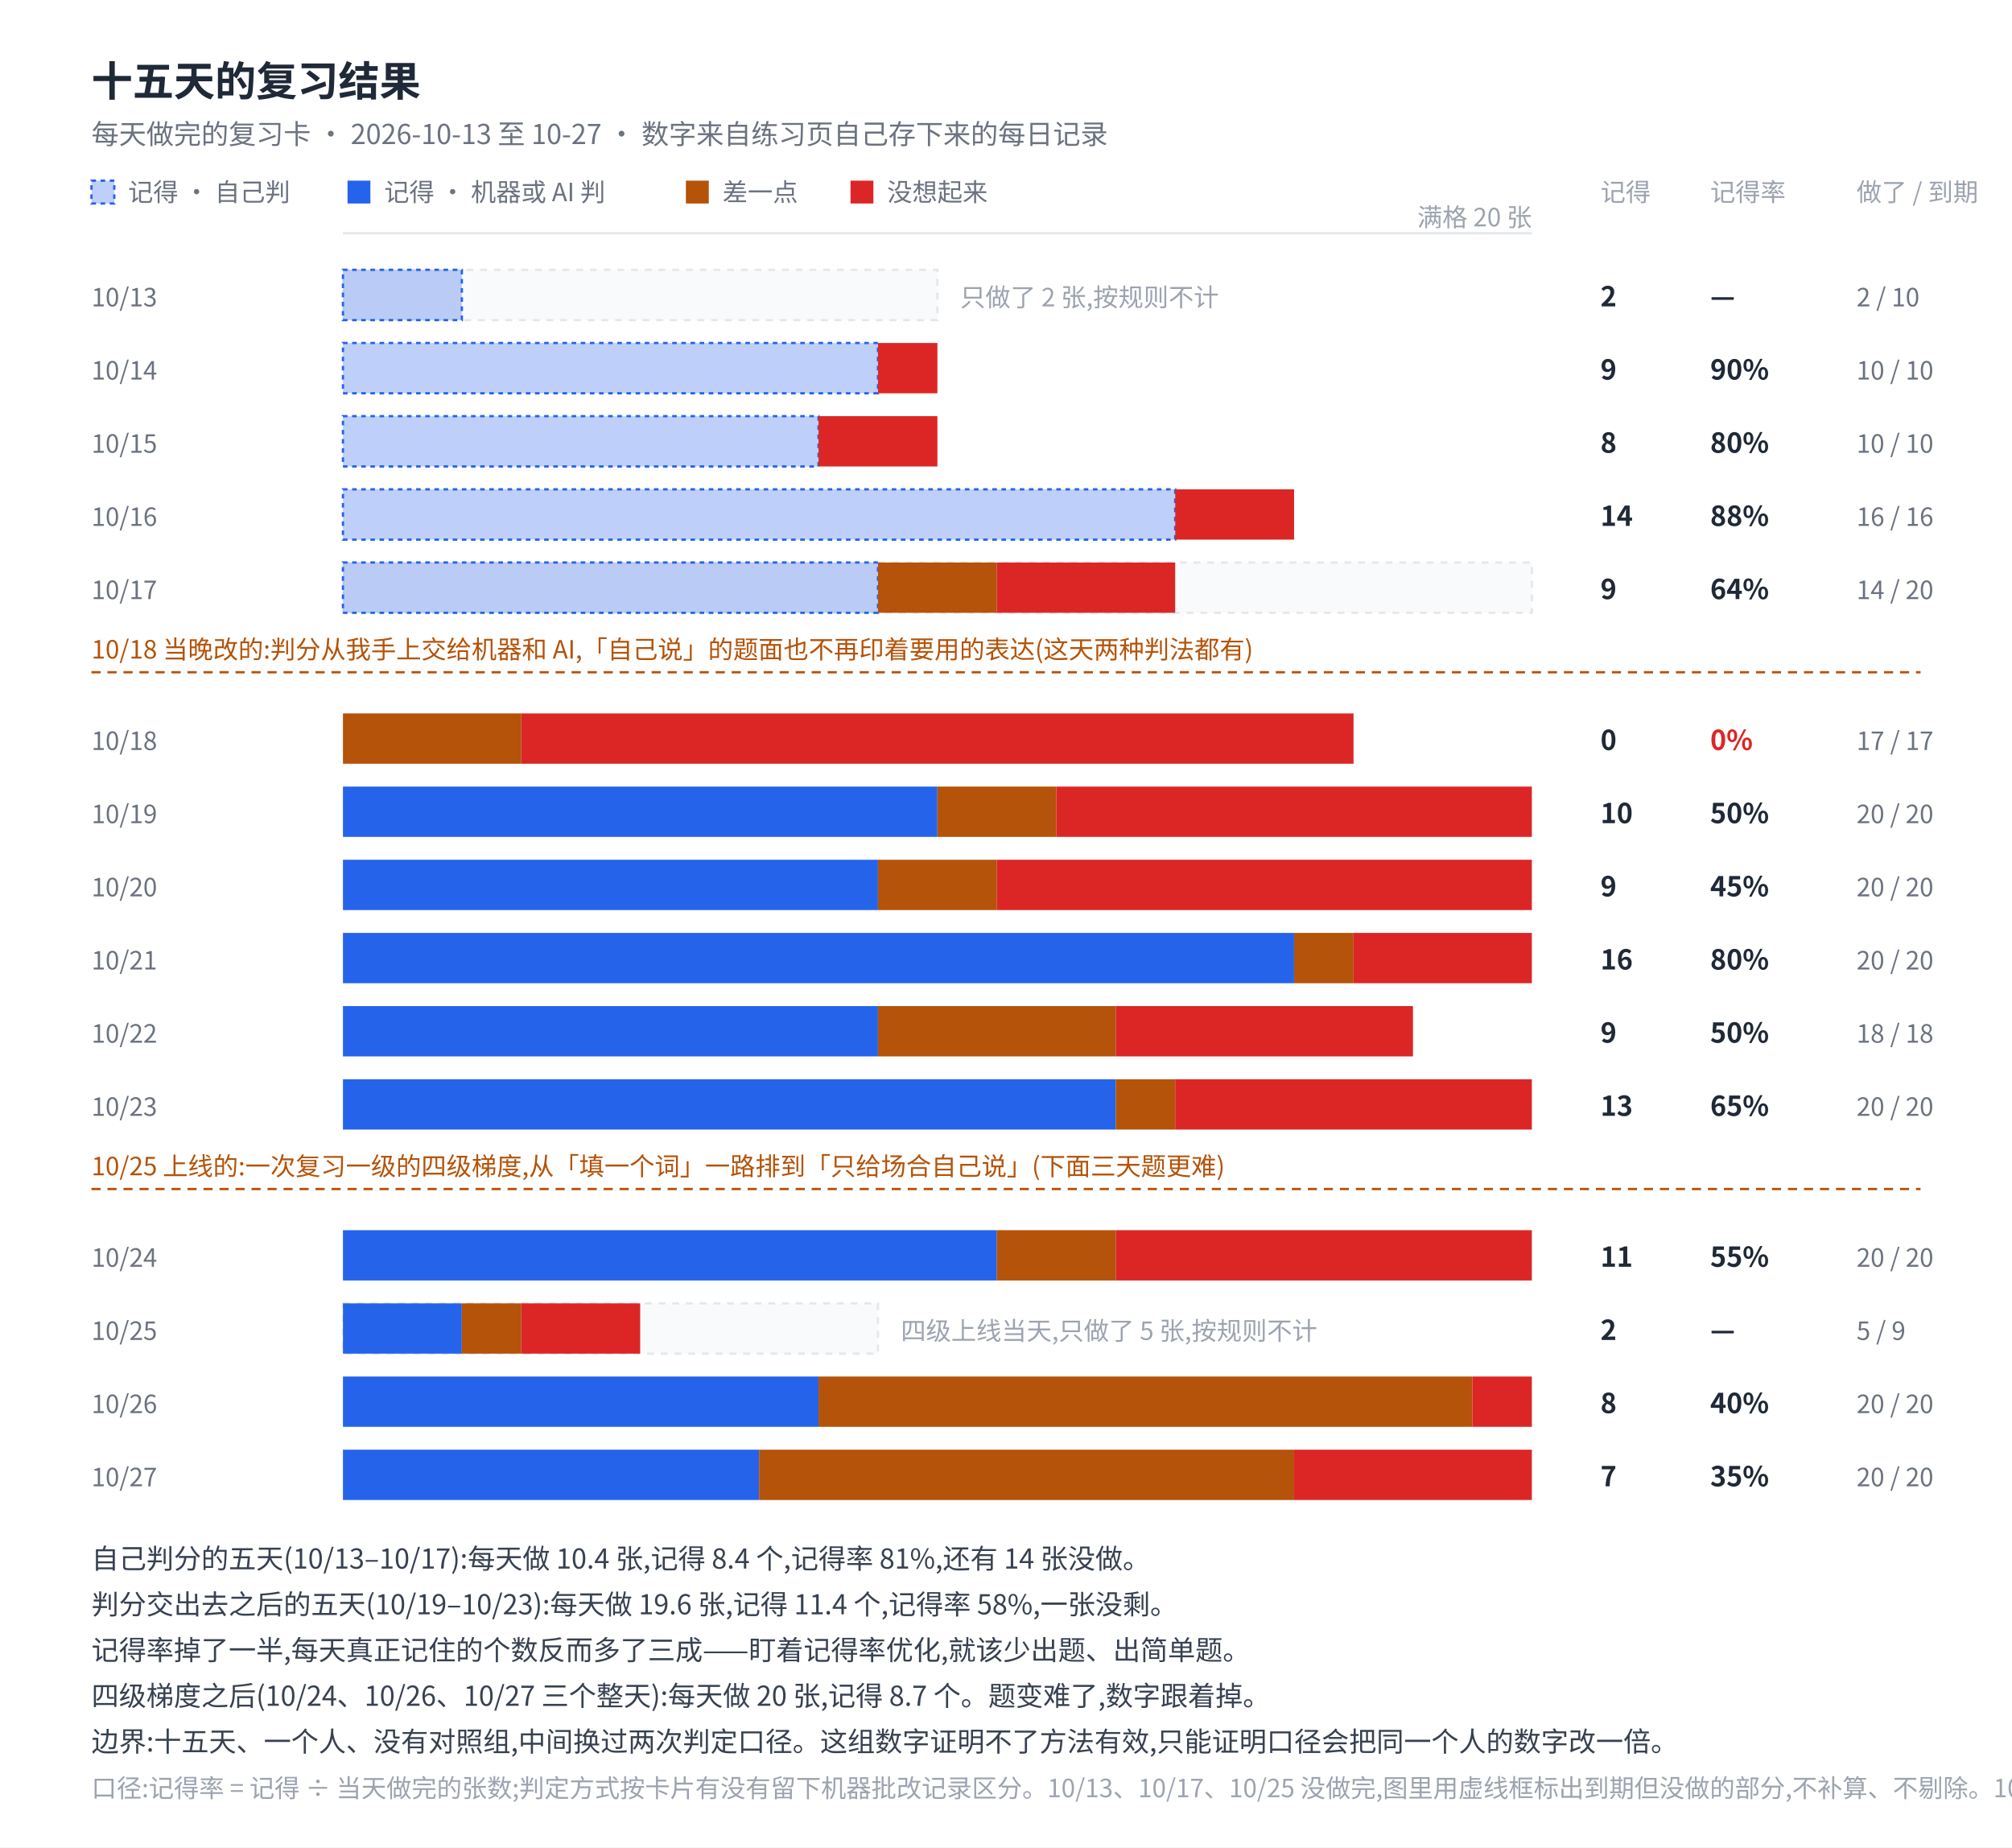
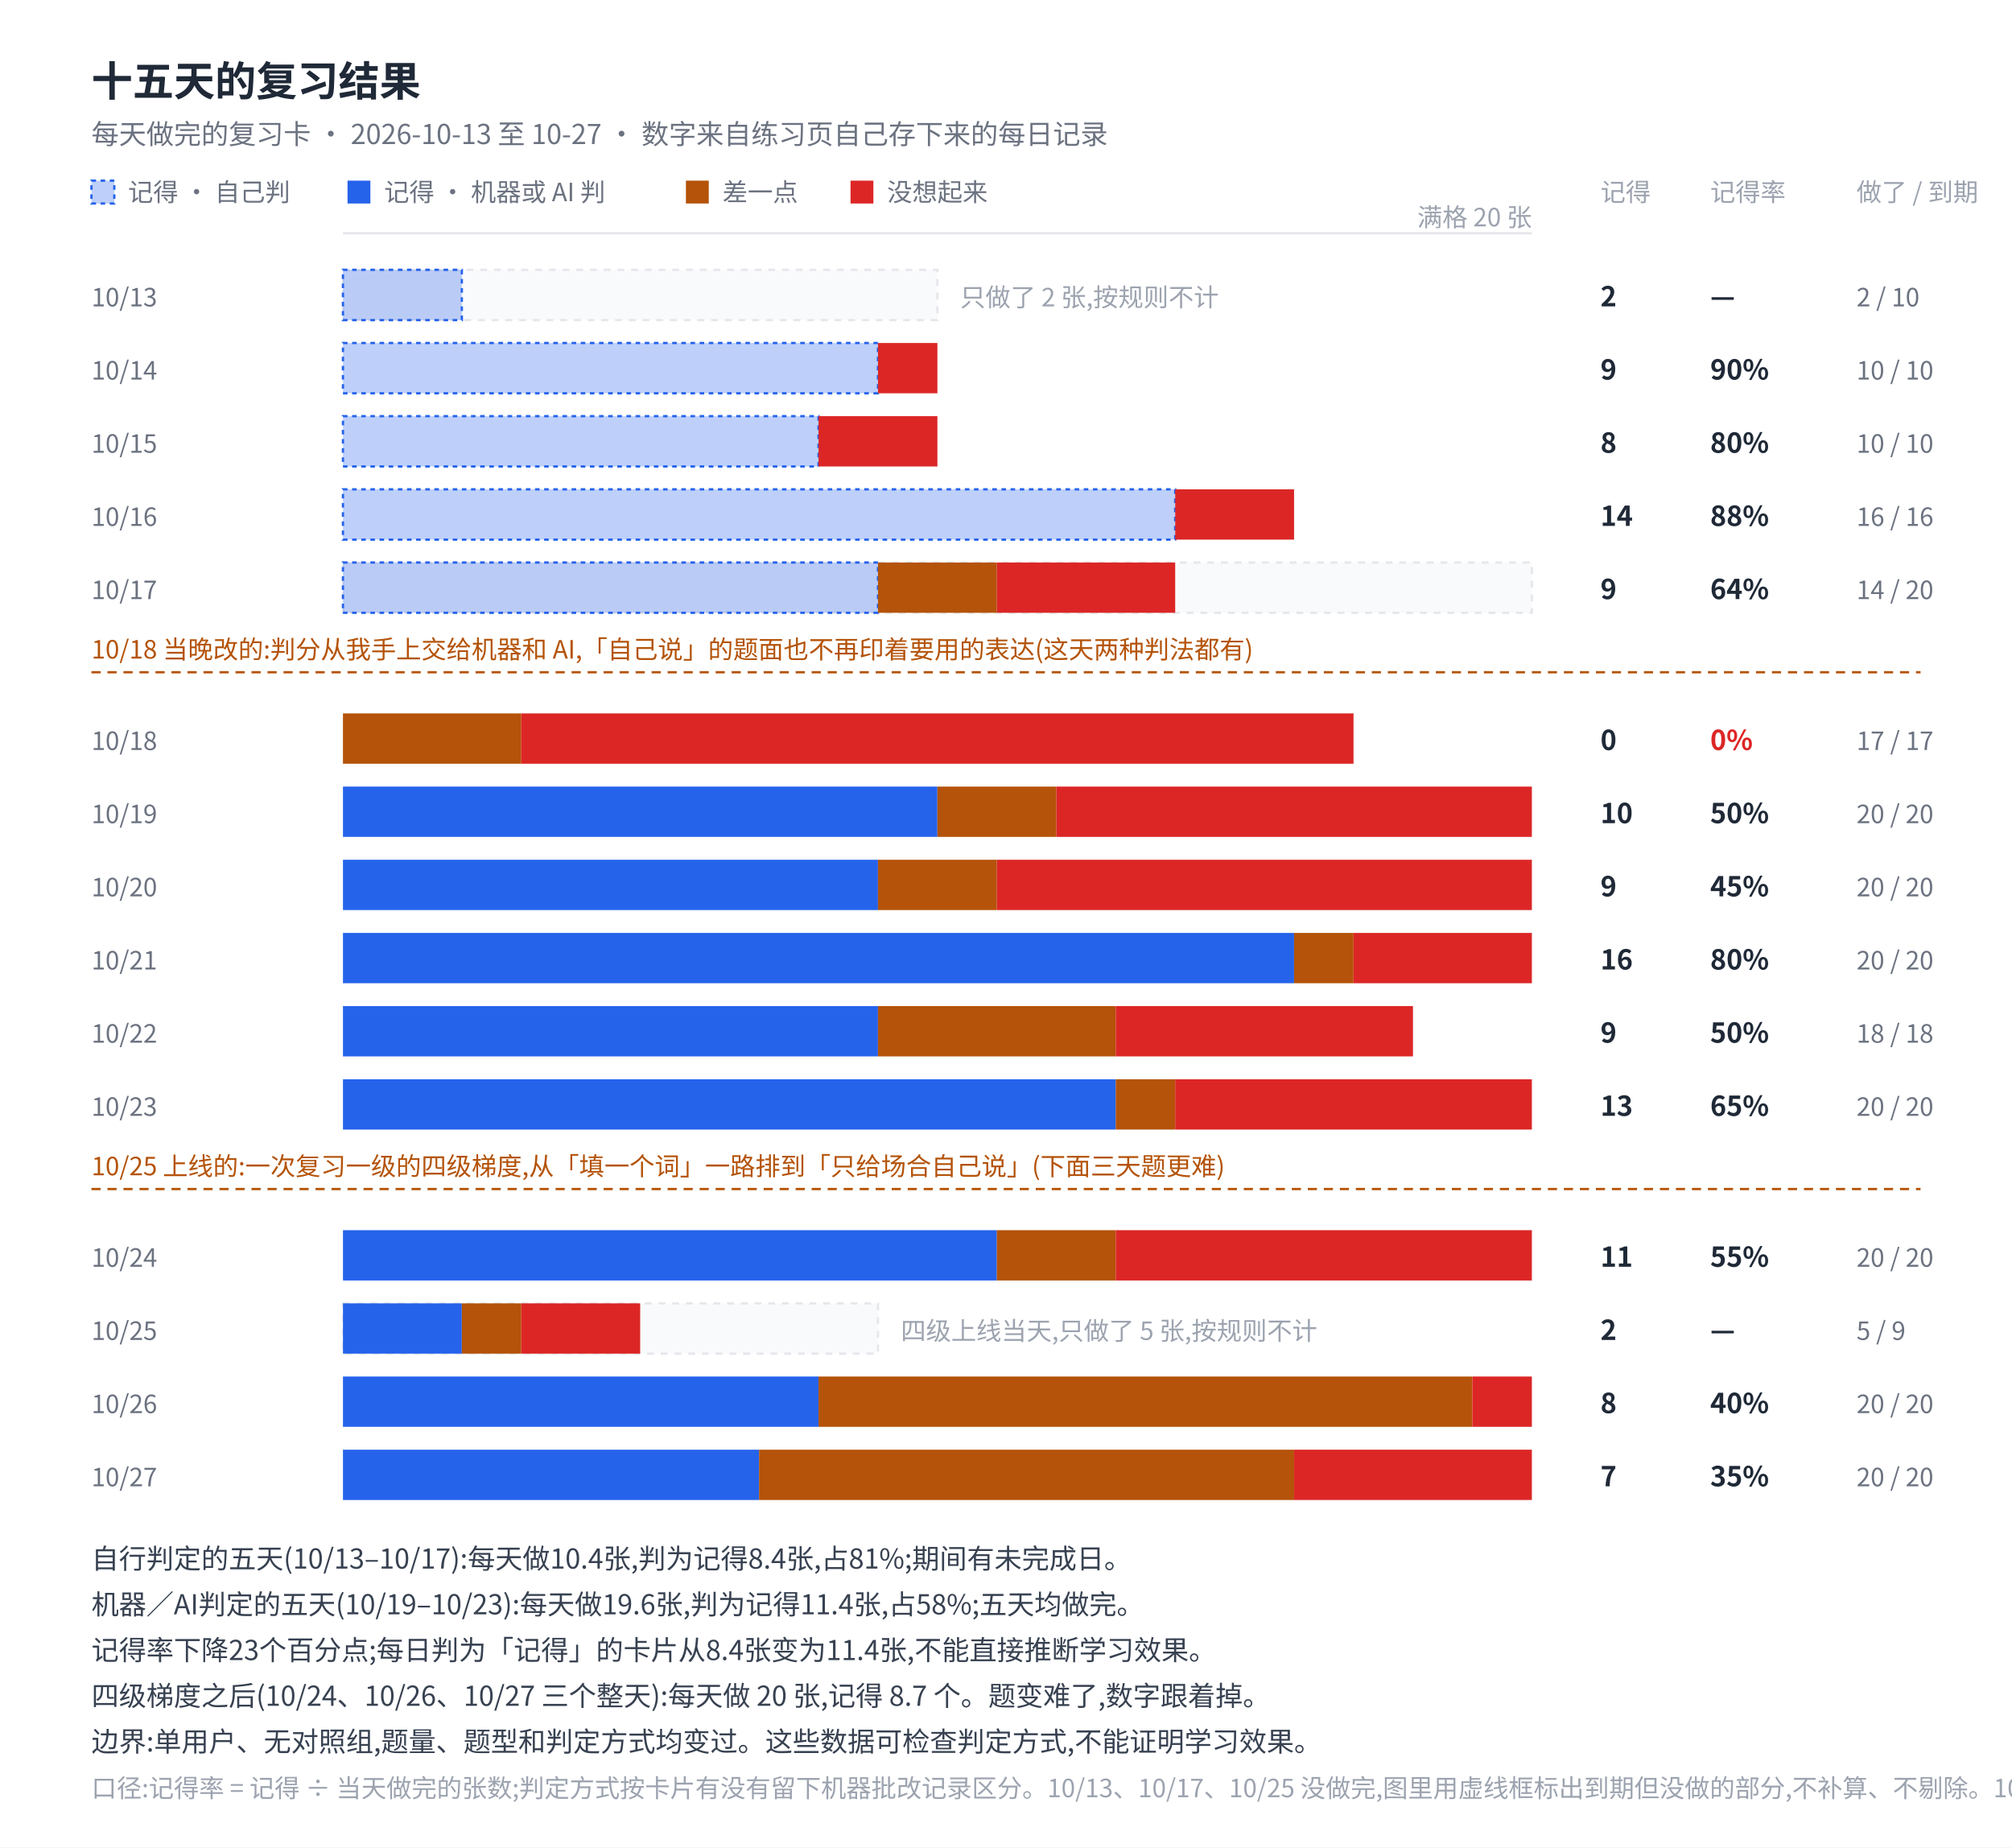
<svg xmlns="http://www.w3.org/2000/svg" viewBox="0 0 880 808" font-family="PingFang SC, Noto Sans CJK SC, Microsoft YaHei, sans-serif">
  <style>
    .title{font-size:18px;font-weight:700;fill:#1f2937}
    .sub{font-size:12px;fill:#6b7280}
    .ax{font-size:11px;fill:#6b7280}
    .num{font-size:12px;font-weight:700;fill:#1f2937}
    .lg{font-size:11px;fill:#6b7280}
    .hd{font-size:11px;fill:#9ca3af}
    .brk{font-size:11px;fill:#b45309}
    .bad{font-size:12px;font-weight:700;fill:#dc2626}
    .ft{font-size:12px;fill:#374151}
    .fs{font-size:11px;fill:#9ca3af}
  </style>
  <rect width="880" height="808" fill="#ffffff" />
  <text x="40" y="42" class="title">十五天的复习结果</text>
  <text x="40" y="63" class="sub">每天做完的复习卡 · 2026-10-13 至 10-27 · 数字来自练习页自己存下来的每日记录</text>
  <rect x="40" y="79" width="10" height="10" fill="#2563eb" fill-opacity="0.3" stroke="#2563eb" stroke-dasharray="2 2" />
  <text x="56" y="88" class="lg">记得 · 自己判</text>
  <rect x="152" y="79" width="10" height="10" fill="#2563eb" />
  <text x="168" y="88" class="lg">记得 · 机器或 AI 判</text>
  <rect x="300" y="79" width="10" height="10" fill="#b45309" />
  <text x="316" y="88" class="lg">差一点</text>
  <rect x="372" y="79" width="10" height="10" fill="#dc2626" />
  <text x="388" y="88" class="lg">没想起来</text>
  <text x="700" y="88" class="hd">记得</text>
  <text x="748" y="88" class="hd">记得率</text>
  <text x="812" y="88" class="hd">做了 / 到期</text>
  <line x1="150" y1="102" x2="670" y2="102" stroke="#e5e7eb" />
  <text x="670" y="99" class="fs" text-anchor="end">满格 20 张</text>
  <rect x="150" y="118" width="260.0" height="22" fill="#f9fafb" stroke="#e5e7eb" stroke-dasharray="3 3" />
  <rect x="150.0" y="118" width="52.0" height="22" fill="#2563eb" fill-opacity="0.3" stroke="#2563eb" stroke-dasharray="2 2" />
  <text x="40" y="134" class="ax">10/13</text>
  <text x="420" y="134" class="fs">只做了 2 张,按规则不计</text>
  <text x="700" y="134" class="num">2</text>
  <text x="748" y="134" class="num">—</text>
  <text x="812" y="134" class="ax">2 / 10</text>
  <rect x="150.0" y="150" width="234.0" height="22" fill="#2563eb" fill-opacity="0.3" stroke="#2563eb" stroke-dasharray="2 2" />
  <rect x="384.0" y="150" width="26.0" height="22" fill="#dc2626" />
  <text x="40" y="166" class="ax">10/14</text>
  <text x="700" y="166" class="num">9</text>
  <text x="748" y="166" class="num">90%</text>
  <text x="812" y="166" class="ax">10 / 10</text>
  <rect x="150.0" y="182" width="208.0" height="22" fill="#2563eb" fill-opacity="0.3" stroke="#2563eb" stroke-dasharray="2 2" />
  <rect x="358.0" y="182" width="52.0" height="22" fill="#dc2626" />
  <text x="40" y="198" class="ax">10/15</text>
  <text x="700" y="198" class="num">8</text>
  <text x="748" y="198" class="num">80%</text>
  <text x="812" y="198" class="ax">10 / 10</text>
  <rect x="150.0" y="214" width="364.0" height="22" fill="#2563eb" fill-opacity="0.3" stroke="#2563eb" stroke-dasharray="2 2" />
  <rect x="514.0" y="214" width="52.0" height="22" fill="#dc2626" />
  <text x="40" y="230" class="ax">10/16</text>
  <text x="700" y="230" class="num">14</text>
  <text x="748" y="230" class="num">88%</text>
  <text x="812" y="230" class="ax">16 / 16</text>
  <rect x="150" y="246" width="520.0" height="22" fill="#f9fafb" stroke="#e5e7eb" stroke-dasharray="3 3" />
  <rect x="150.0" y="246" width="234.0" height="22" fill="#2563eb" fill-opacity="0.3" stroke="#2563eb" stroke-dasharray="2 2" />
  <rect x="384.0" y="246" width="52.0" height="22" fill="#b45309" />
  <rect x="436.0" y="246" width="78.0" height="22" fill="#dc2626" />
  <text x="40" y="262" class="ax">10/17</text>
  <text x="700" y="262" class="num">9</text>
  <text x="748" y="262" class="num">64%</text>
  <text x="812" y="262" class="ax">14 / 20</text>
  <line x1="40" y1="294" x2="840" y2="294" stroke="#b45309" stroke-dasharray="4 3" />
  <text x="40" y="288" class="brk">10/18 当晚改的:判分从我手上交给机器和 AI,「自己说」的题面也不再印着要用的表达(这天两种判法都有)</text>
  <rect x="150.0" y="312" width="78.0" height="22" fill="#b45309" />
  <rect x="228.0" y="312" width="364.0" height="22" fill="#dc2626" />
  <text x="40" y="328" class="ax">10/18</text>
  <text x="700" y="328" class="num">0</text>
  <text x="748" y="328" class="bad">0%</text>
  <text x="812" y="328" class="ax">17 / 17</text>
  <rect x="150.0" y="344" width="260.0" height="22" fill="#2563eb" />
  <rect x="410.0" y="344" width="52.0" height="22" fill="#b45309" />
  <rect x="462.0" y="344" width="208.0" height="22" fill="#dc2626" />
  <text x="40" y="360" class="ax">10/19</text>
  <text x="700" y="360" class="num">10</text>
  <text x="748" y="360" class="num">50%</text>
  <text x="812" y="360" class="ax">20 / 20</text>
  <rect x="150.0" y="376" width="234.0" height="22" fill="#2563eb" />
  <rect x="384.0" y="376" width="52.0" height="22" fill="#b45309" />
  <rect x="436.0" y="376" width="234.0" height="22" fill="#dc2626" />
  <text x="40" y="392" class="ax">10/20</text>
  <text x="700" y="392" class="num">9</text>
  <text x="748" y="392" class="num">45%</text>
  <text x="812" y="392" class="ax">20 / 20</text>
  <rect x="150.0" y="408" width="416.0" height="22" fill="#2563eb" />
  <rect x="566.0" y="408" width="26.0" height="22" fill="#b45309" />
  <rect x="592.0" y="408" width="78.0" height="22" fill="#dc2626" />
  <text x="40" y="424" class="ax">10/21</text>
  <text x="700" y="424" class="num">16</text>
  <text x="748" y="424" class="num">80%</text>
  <text x="812" y="424" class="ax">20 / 20</text>
  <rect x="150.0" y="440" width="234.0" height="22" fill="#2563eb" />
  <rect x="384.0" y="440" width="104.0" height="22" fill="#b45309" />
  <rect x="488.0" y="440" width="130.0" height="22" fill="#dc2626" />
  <text x="40" y="456" class="ax">10/22</text>
  <text x="700" y="456" class="num">9</text>
  <text x="748" y="456" class="num">50%</text>
  <text x="812" y="456" class="ax">18 / 18</text>
  <rect x="150.0" y="472" width="338.0" height="22" fill="#2563eb" />
  <rect x="488.0" y="472" width="26.0" height="22" fill="#b45309" />
  <rect x="514.0" y="472" width="156.0" height="22" fill="#dc2626" />
  <text x="40" y="488" class="ax">10/23</text>
  <text x="700" y="488" class="num">13</text>
  <text x="748" y="488" class="num">65%</text>
  <text x="812" y="488" class="ax">20 / 20</text>
  <line x1="40" y1="520" x2="840" y2="520" stroke="#b45309" stroke-dasharray="4 3" />
  <text x="40" y="514" class="brk">10/25 上线的:一次复习一级的四级梯度,从「填一个词」一路排到「只给场合自己说」(下面三天题更难)</text>
  <rect x="150.0" y="538" width="286.0" height="22" fill="#2563eb" />
  <rect x="436.0" y="538" width="52.0" height="22" fill="#b45309" />
  <rect x="488.0" y="538" width="182.0" height="22" fill="#dc2626" />
  <text x="40" y="554" class="ax">10/24</text>
  <text x="700" y="554" class="num">11</text>
  <text x="748" y="554" class="num">55%</text>
  <text x="812" y="554" class="ax">20 / 20</text>
  <rect x="150" y="570" width="234.0" height="22" fill="#f9fafb" stroke="#e5e7eb" stroke-dasharray="3 3" />
  <rect x="150.0" y="570" width="52.0" height="22" fill="#2563eb" />
  <rect x="202.0" y="570" width="26.0" height="22" fill="#b45309" />
  <rect x="228.0" y="570" width="52.0" height="22" fill="#dc2626" />
  <text x="40" y="586" class="ax">10/25</text>
  <text x="394" y="586" class="fs">四级上线当天,只做了 5 张,按规则不计</text>
  <text x="700" y="586" class="num">2</text>
  <text x="748" y="586" class="num">—</text>
  <text x="812" y="586" class="ax">5 / 9</text>
  <rect x="150.0" y="602" width="208.0" height="22" fill="#2563eb" />
  <rect x="358.0" y="602" width="286.0" height="22" fill="#b45309" />
  <rect x="644.0" y="602" width="26.0" height="22" fill="#dc2626" />
  <text x="40" y="618" class="ax">10/26</text>
  <text x="700" y="618" class="num">8</text>
  <text x="748" y="618" class="num">40%</text>
  <text x="812" y="618" class="ax">20 / 20</text>
  <rect x="150.0" y="634" width="182.0" height="22" fill="#2563eb" />
  <rect x="332.0" y="634" width="234.0" height="22" fill="#b45309" />
  <rect x="566.0" y="634" width="104.0" height="22" fill="#dc2626" />
  <text x="40" y="650" class="ax">10/27</text>
  <text x="700" y="650" class="num">7</text>
  <text x="748" y="650" class="num">35%</text>
  <text x="812" y="650" class="ax">20 / 20</text>
-   <text x="40" y="686" class="ft">自己判分的五天(10/13–10/17):每天做 10.4 张,记得 8.4 个,记得率 81%,还有 14 张没做。</text>
-   <text x="40" y="706" class="ft">判分交出去之后的五天(10/19–10/23):每天做 19.6 张,记得 11.4 个,记得率 58%,一张没剩。</text>
-   <text x="40" y="726" class="ft">记得率掉了一半,每天真正记住的个数反而多了三成——盯着记得率优化,就该少出题、出简单题。</text>
+   <text x="40" y="686" class="ft">自行判定的五天(10/13–10/17):每天做10.4张,判为记得8.4张,占81%;期间有未完成日。</text>
+   <text x="40" y="706" class="ft">机器／AI判定的五天(10/19–10/23):每天做19.6张,判为记得11.4张,占58%;五天均做完。</text>
+   <text x="40" y="726" class="ft">记得率下降23个百分点;每日判为「记得」的卡片从8.4张变为11.4张,不能直接推断学习效果。</text>
  <text x="40" y="746" class="ft">四级梯度之后(10/24、10/26、10/27 三个整天):每天做 20 张,记得 8.7 个。题变难了,数字跟着掉。</text>
-   <text x="40" y="766" class="ft">边界:十五天、一个人、没有对照组,中间换过两次判定口径。这组数字证明不了方法有效,只能证明口径会把同一个人的数字改一倍。</text>
+   <text x="40" y="766" class="ft">边界:单用户、无对照组,题量、题型和判定方式均变过。这些数据可检查判定方式,不能证明学习效果。</text>
  <text x="40" y="786" class="fs">口径:记得率 = 记得 ÷ 当天做完的张数;判定方式按卡片有没有留下机器批改记录区分。10/13、10/17、10/25 没做完,图里用虚线框标出到期但没做的部分,不补算、不剔除。10/27 起"模糊"在库里分成"差一点"与"换了说法",图上仍合并显示。</text>
</svg>
